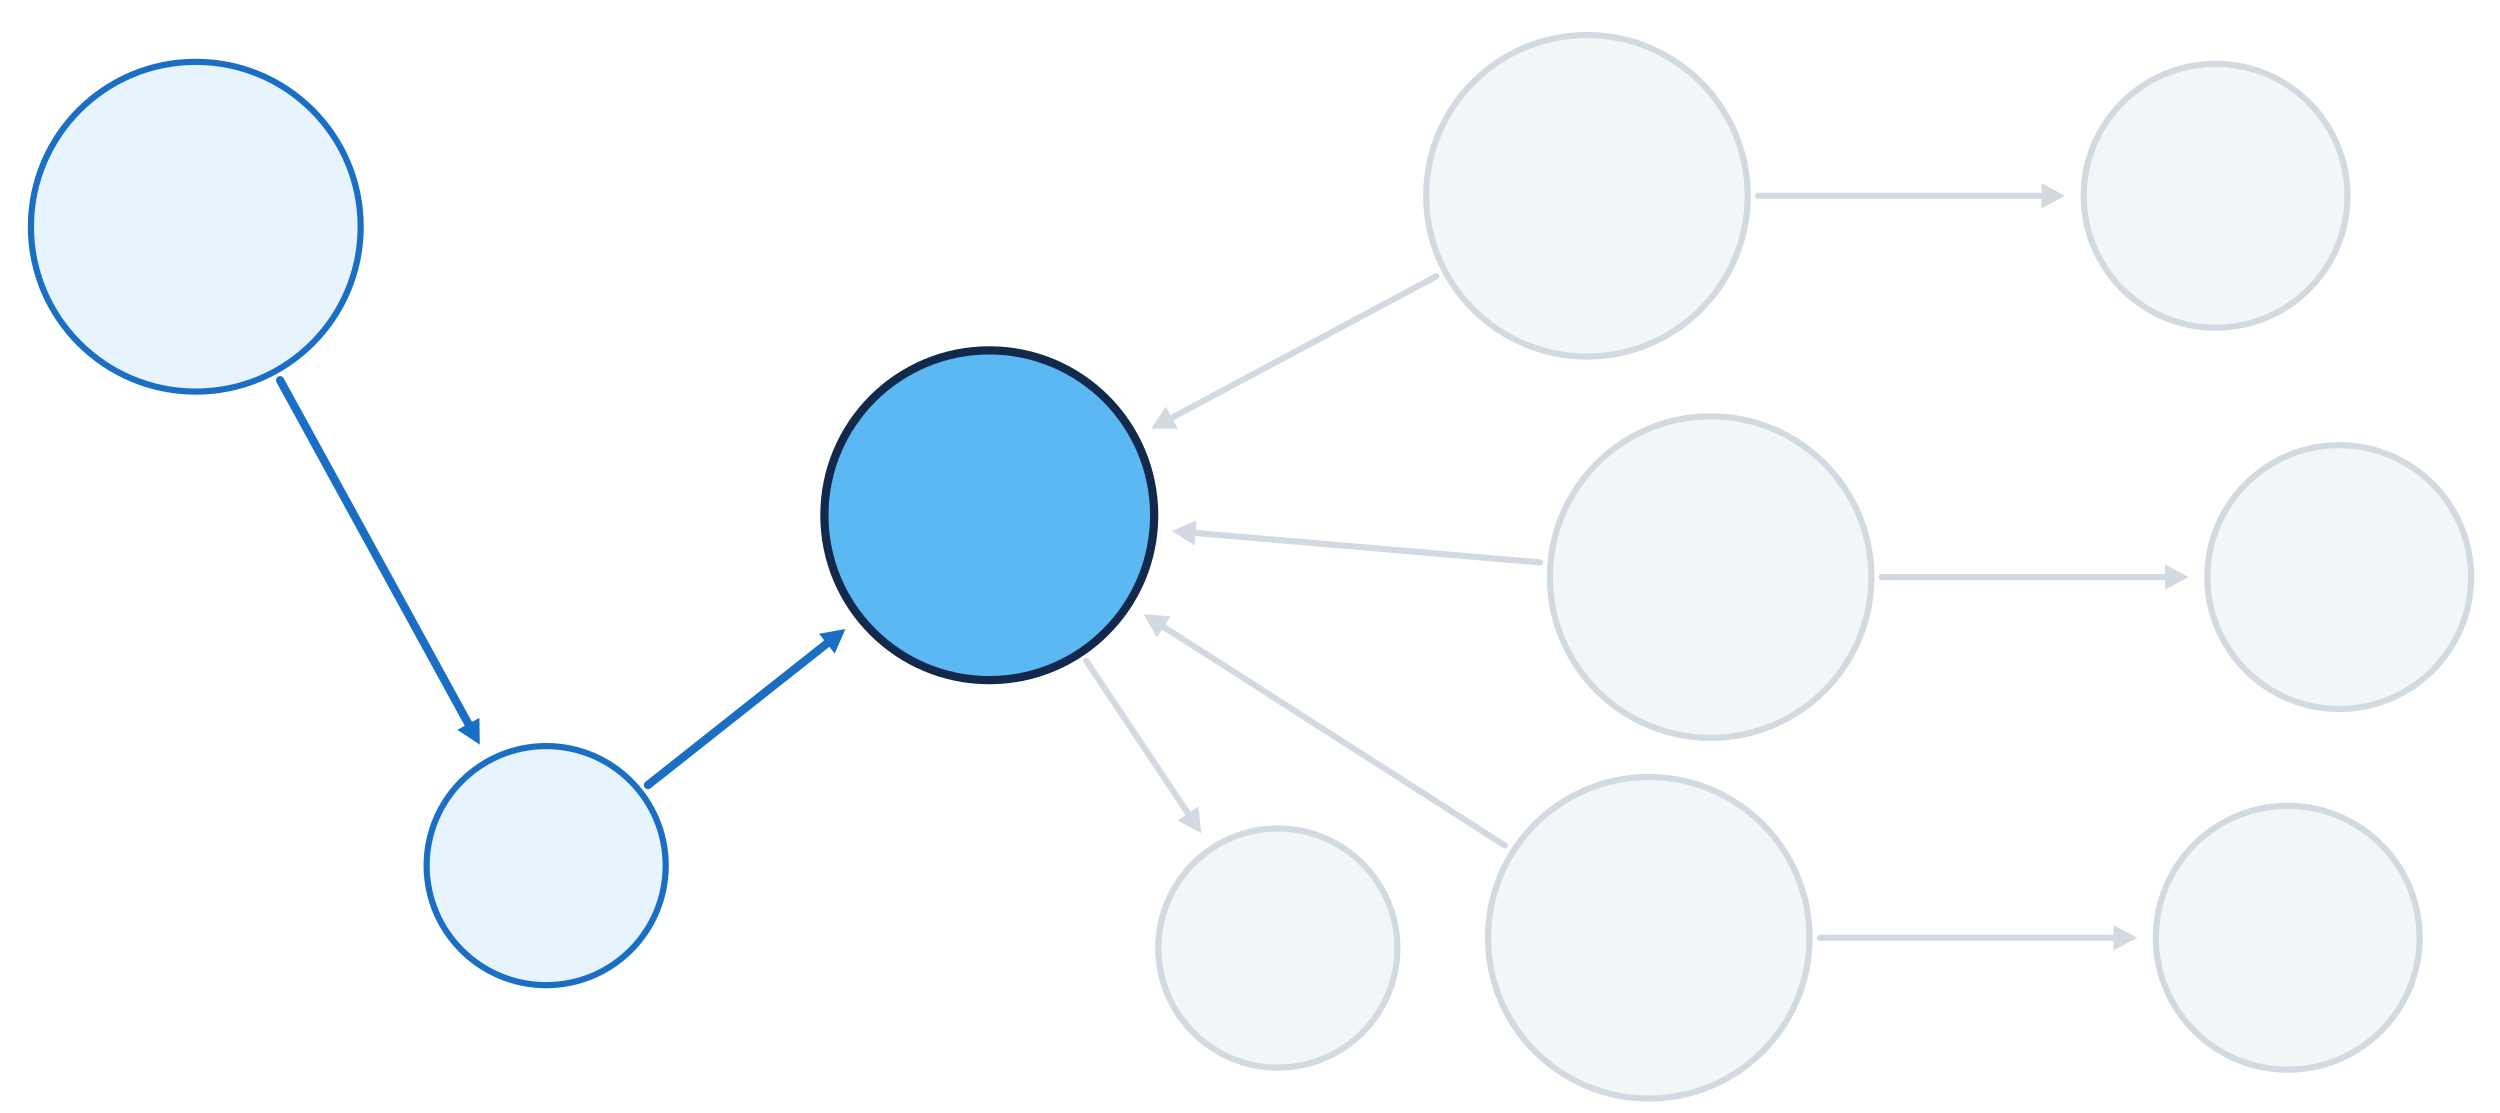
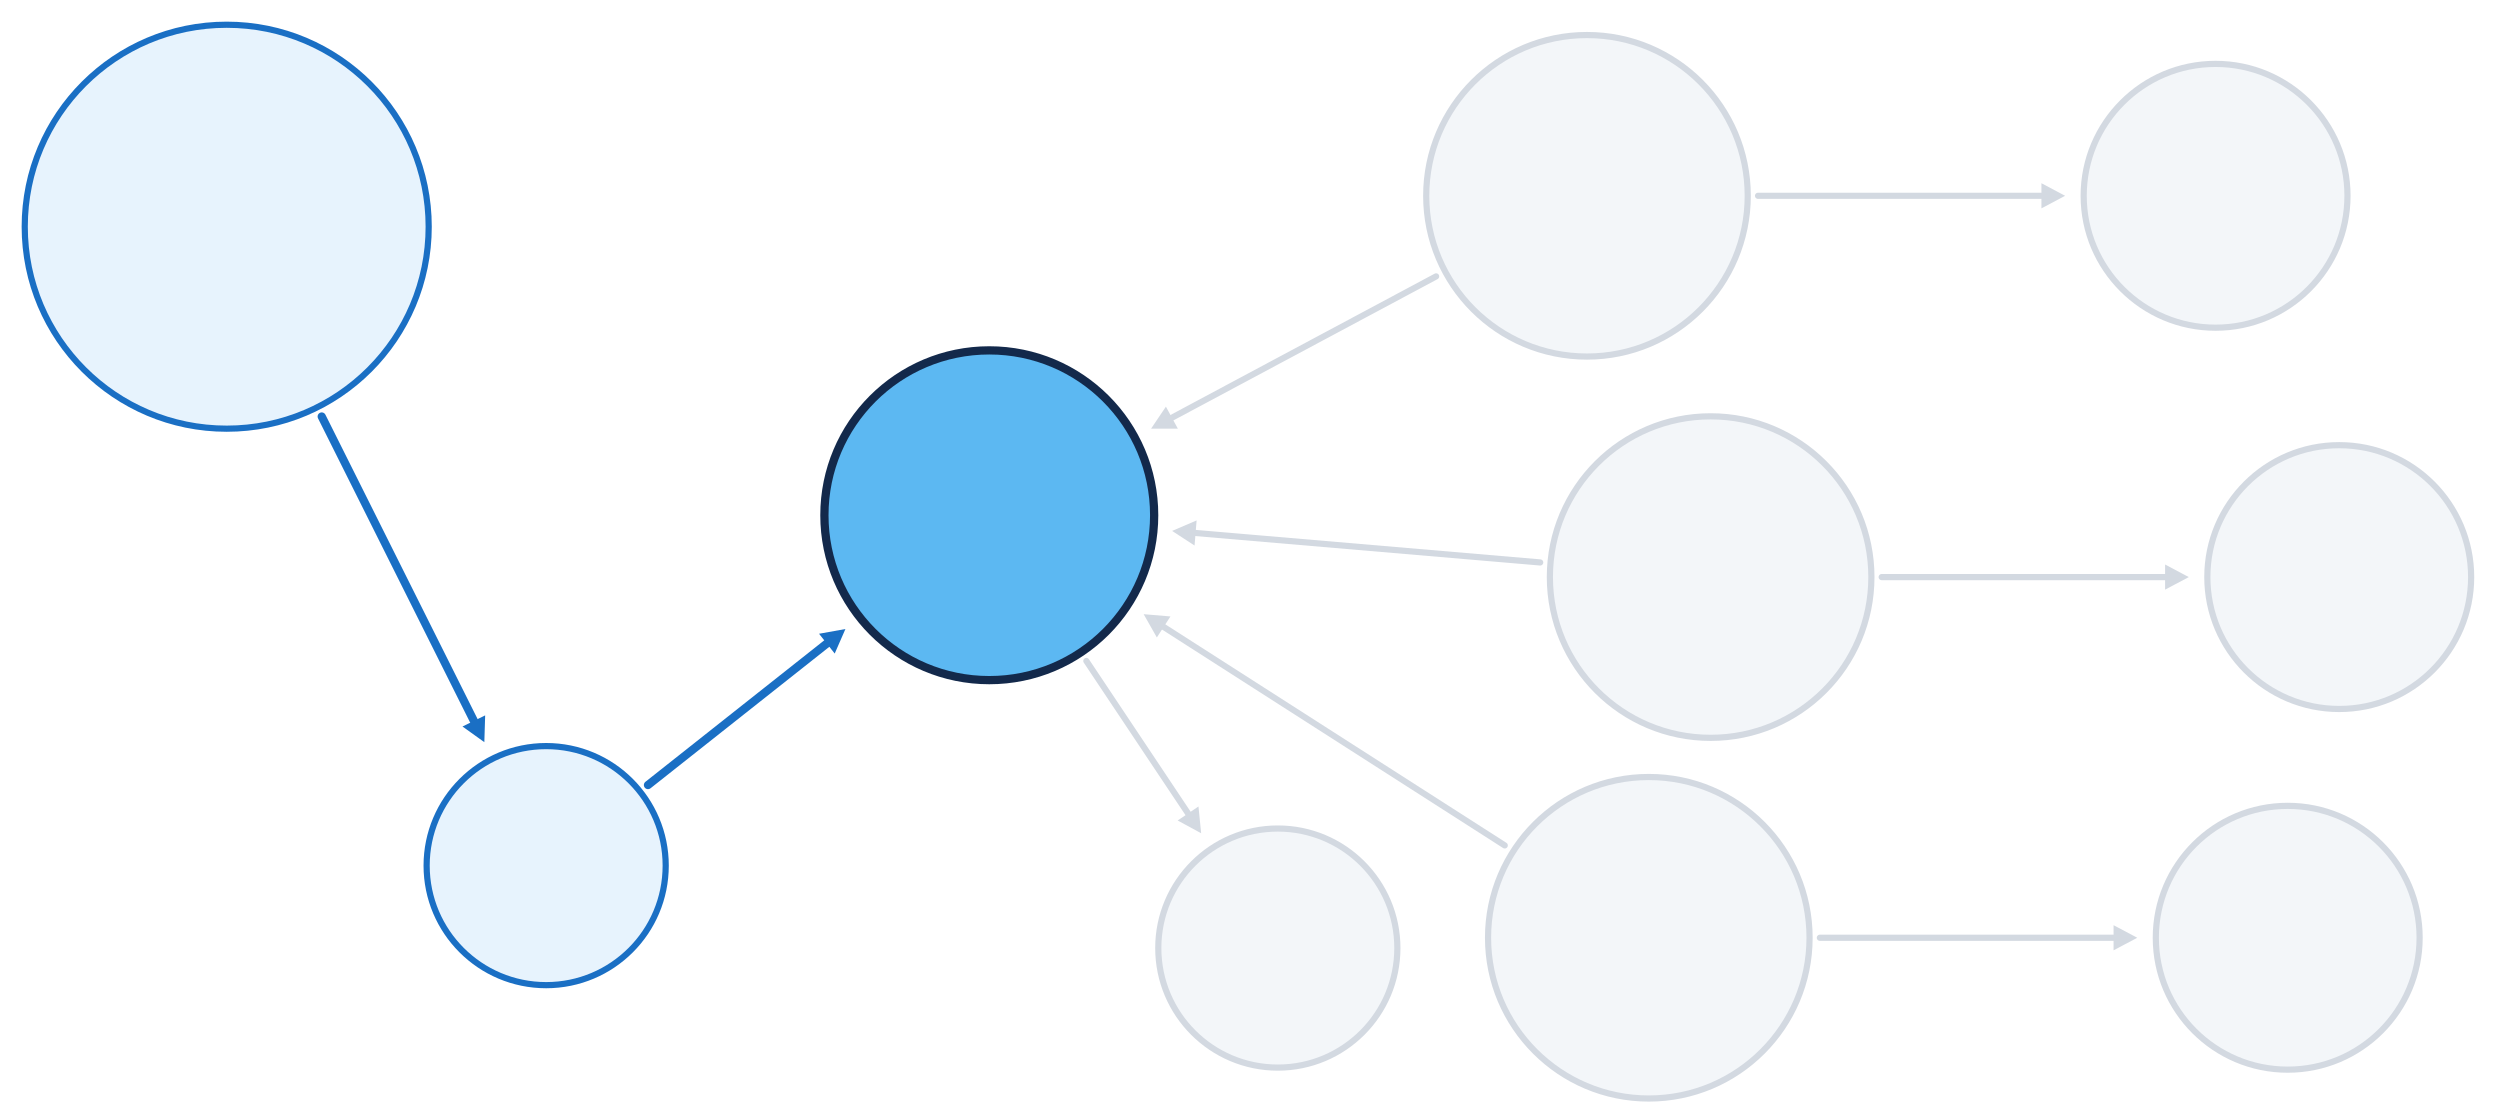
<svg xmlns="http://www.w3.org/2000/svg" viewBox="0 0 1213 540" width="1213" height="540">
-   <path d="M 135.9,184.5 L 228.4,353.3" stroke="#1A6FC4" stroke-width="4" fill="none" stroke-linecap="round" stroke-linejoin="round" />
-   <polygon points="232.8,361.3 221.9,354.1 232.6,348.3" fill="#1A6FC4" stroke="none" stroke-width="0" stroke-linecap="round" stroke-linejoin="round" />
+   <path d="M 156.1,202.1 L 231.0,351.9" stroke="#1A6FC4" stroke-width="4" fill="none" stroke-linecap="round" stroke-linejoin="round" />
+   <polygon points="235.0,360.1 224.4,352.5 235.4,347.1" fill="#1A6FC4" stroke="none" stroke-width="0" stroke-linecap="round" stroke-linejoin="round" />
  <path d="M 314.4,380.9 L 403.0,310.8" stroke="#1A6FC4" stroke-width="4" fill="none" stroke-linecap="round" stroke-linejoin="round" />
  <polygon points="410.2,305.2 405.0,317.1 397.4,307.5" fill="#1A6FC4" stroke="none" stroke-width="0" stroke-linecap="round" stroke-linejoin="round" />
  <path d="M 696.8,134.1 L 566.5,203.8" stroke="#D3D9E1" stroke-width="3" fill="none" stroke-linecap="round" stroke-linejoin="round" />
  <polygon points="558.5,208.0 565.7,197.3 571.5,208.0" fill="#D3D9E1" stroke="none" stroke-width="0" stroke-linecap="round" stroke-linejoin="round" />
  <path d="M 747.3,272.9 L 577.7,258.4" stroke="#D3D9E1" stroke-width="3" fill="none" stroke-linecap="round" stroke-linejoin="round" />
  <polygon points="568.7,257.6 580.6,252.5 579.6,264.7" fill="#D3D9E1" stroke="none" stroke-width="0" stroke-linecap="round" stroke-linejoin="round" />
  <path d="M 730.1,410.2 L 562.6,302.9" stroke="#D3D9E1" stroke-width="3" fill="none" stroke-linecap="round" stroke-linejoin="round" />
  <polygon points="554.9,298.0 567.9,299.1 561.3,309.3" fill="#D3D9E1" stroke="none" stroke-width="0" stroke-linecap="round" stroke-linejoin="round" />
  <path d="M 853.0,95.0 L 992.9,95.0" stroke="#D3D9E1" stroke-width="3" fill="none" stroke-linecap="round" stroke-linejoin="round" />
  <polygon points="1002.0,95.0 990.5,101.1 990.5,88.9" fill="#D3D9E1" stroke="none" stroke-width="0" stroke-linecap="round" stroke-linejoin="round" />
  <path d="M 913.0,280.0 L 1052.9,280.0" stroke="#D3D9E1" stroke-width="3" fill="none" stroke-linecap="round" stroke-linejoin="round" />
  <polygon points="1062.0,280.0 1050.5,286.1 1050.5,273.9" fill="#D3D9E1" stroke="none" stroke-width="0" stroke-linecap="round" stroke-linejoin="round" />
  <path d="M 883.0,455.0 L 1027.9,455.0" stroke="#D3D9E1" stroke-width="3" fill="none" stroke-linecap="round" stroke-linejoin="round" />
  <polygon points="1037.0,455.0 1025.5,461.1 1025.5,448.9" fill="#D3D9E1" stroke="none" stroke-width="0" stroke-linecap="round" stroke-linejoin="round" />
  <path d="M 527.1,320.7 L 577.8,396.7" stroke="#D3D9E1" stroke-width="3" fill="none" stroke-linecap="round" stroke-linejoin="round" />
  <polygon points="582.8,404.3 571.4,398.1 581.5,391.3" fill="#D3D9E1" stroke="none" stroke-width="0" stroke-linecap="round" stroke-linejoin="round" />
-   <circle cx="95" cy="110" r="80" fill="#E7F3FD" stroke="#1A6FC4" stroke-width="3" stroke-linecap="round" stroke-linejoin="round" />
+   <circle cx="110" cy="110" r="98" fill="#E7F3FD" stroke="#1A6FC4" stroke-width="3" stroke-linecap="round" stroke-linejoin="round" />
  <circle cx="265" cy="420" r="58" fill="#E7F3FD" stroke="#1A6FC4" stroke-width="3" stroke-linecap="round" stroke-linejoin="round" />
  <circle cx="480" cy="250" r="80" fill="#5CB8F2" stroke="#13294B" stroke-width="4" stroke-linecap="round" stroke-linejoin="round" />
  <circle cx="620" cy="460" r="58" fill="#F3F6F9" stroke="#D3D9E1" stroke-width="3" stroke-linecap="round" stroke-linejoin="round" />
  <circle cx="770" cy="95" r="78" fill="#F3F6F9" stroke="#D3D9E1" stroke-width="3" stroke-linecap="round" stroke-linejoin="round" />
  <circle cx="830" cy="280" r="78" fill="#F3F6F9" stroke="#D3D9E1" stroke-width="3" stroke-linecap="round" stroke-linejoin="round" />
  <circle cx="800" cy="455" r="78" fill="#F3F6F9" stroke="#D3D9E1" stroke-width="3" stroke-linecap="round" stroke-linejoin="round" />
  <circle cx="1075" cy="95" r="64" fill="#F3F6F9" stroke="#D3D9E1" stroke-width="3" stroke-linecap="round" stroke-linejoin="round" />
  <circle cx="1135" cy="280" r="64" fill="#F3F6F9" stroke="#D3D9E1" stroke-width="3" stroke-linecap="round" stroke-linejoin="round" />
  <circle cx="1110" cy="455" r="64" fill="#F3F6F9" stroke="#D3D9E1" stroke-width="3" stroke-linecap="round" stroke-linejoin="round" />
</svg>
